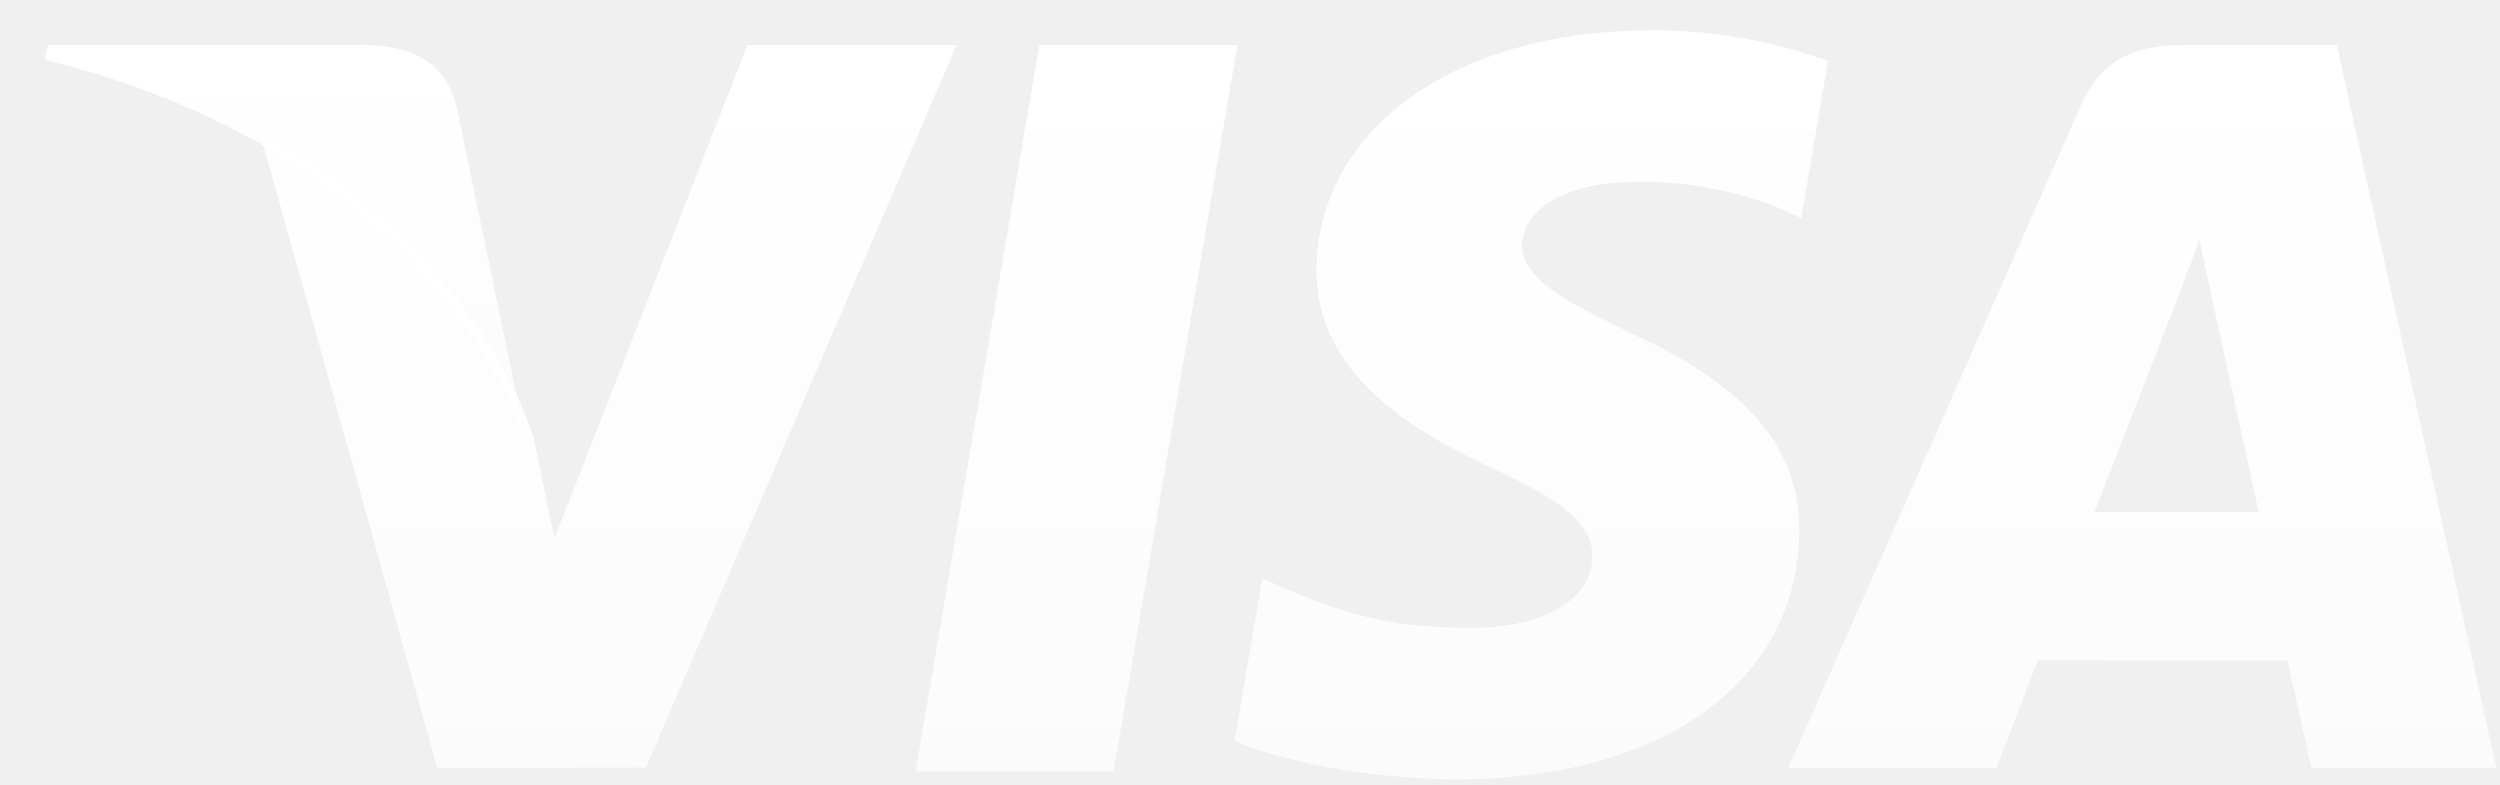
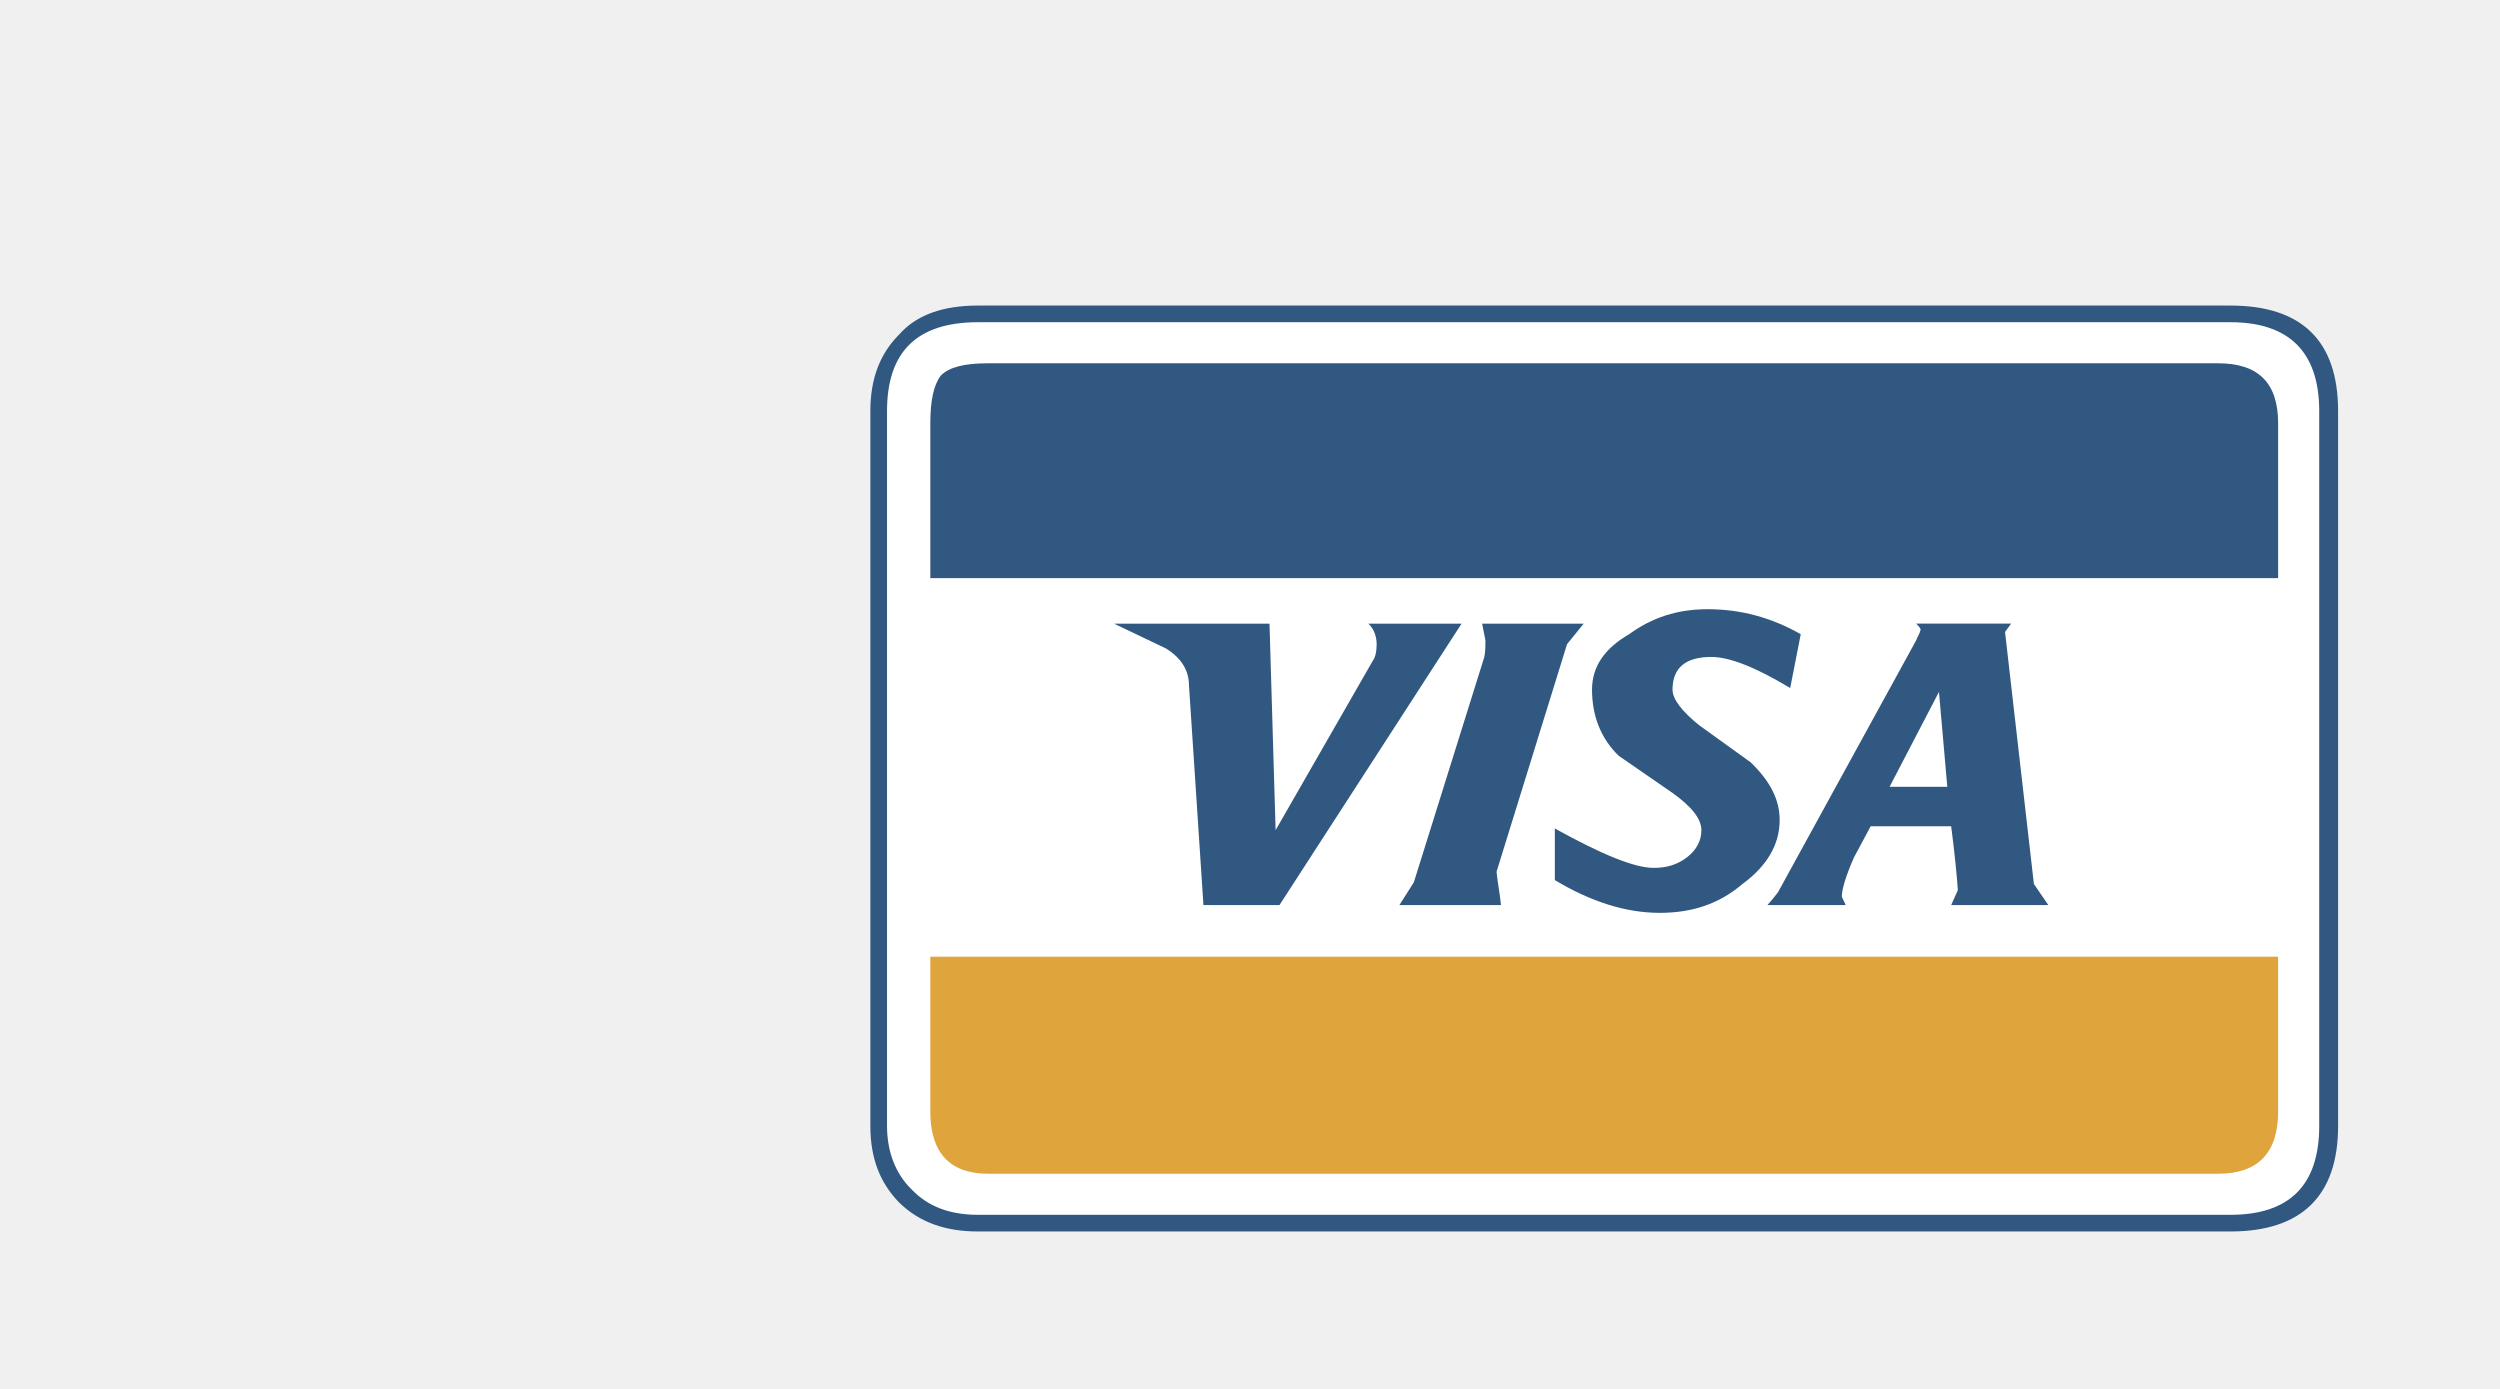
- <svg xmlns="http://www.w3.org/2000/svg" width="51" height="16" viewBox="0 0 51 16" fill="none">
-   <path d="M18.678 15.738L21.204 0.918H25.244L22.717 15.738H18.678ZM37.292 1.243C36.133 0.823 34.909 0.612 33.676 0.62C29.689 0.62 26.881 2.628 26.857 5.506C26.835 7.633 28.862 8.819 30.392 9.527C31.963 10.253 32.491 10.716 32.483 11.364C32.473 12.356 31.229 12.809 30.07 12.809C28.454 12.809 27.597 12.582 26.271 12.032L25.752 11.797L25.186 15.111C26.128 15.524 27.871 15.882 29.679 15.9C33.921 15.9 36.674 13.916 36.706 10.843C36.721 9.159 35.647 7.877 33.318 6.821C31.908 6.14 31.044 5.679 31.053 4.986C31.053 4.371 31.785 3.713 33.364 3.713C34.399 3.69 35.428 3.883 36.383 4.28L36.745 4.451L37.292 1.243ZM47.67 0.918H44.562C43.599 0.918 42.879 1.181 42.456 2.141L36.483 15.663H40.734C40.734 15.663 41.415 13.864 41.571 13.47L46.666 13.476C46.784 13.987 47.15 15.663 47.15 15.663H50.924L47.67 0.918ZM42.728 10.445C43.062 9.592 44.336 6.307 44.336 6.307C44.312 6.347 44.667 5.45 44.87 4.894L45.144 6.171C45.144 6.171 45.916 9.704 46.077 10.445H42.728ZM15.25 0.918L11.309 10.989L10.89 8.942C10.156 6.583 7.87 4.027 5.315 2.747L8.918 15.663L13.177 15.658L19.514 0.918H15.231" fill="url(#paint0_linear_48_48)" />
-   <path d="M7.454 0.917H0.976L0.924 1.225C5.986 2.451 9.335 5.412 10.726 8.969L9.311 2.163C9.067 1.226 8.359 0.947 7.482 0.914" fill="url(#paint1_linear_48_48)" />
-   <defs>
-     <linearGradient id="paint0_linear_48_48" x1="28.119" y1="0.62" x2="28.119" y2="15.9" gradientUnits="userSpaceOnUse">
-       <stop stop-color="white" />
-       <stop offset="1" stop-color="white" stop-opacity="0.75" />
-     </linearGradient>
-     <linearGradient id="paint1_linear_48_48" x1="5.825" y1="0.914" x2="5.825" y2="8.969" gradientUnits="userSpaceOnUse">
-       <stop stop-color="white" />
-       <stop offset="1" stop-color="white" stop-opacity="0.75" />
-     </linearGradient>
-   </defs>
+ <svg xmlns="http://www.w3.org/2000/svg" width="90" height="50" viewBox="0 0 90 150" fill="none">
+   <path fill-rule="evenodd" clip-rule="evenodd" d="M4.533 45.614C4.533 38.986 9.905 33.614 16.533 33.614H149.982C156.609 33.614 161.982 38.986 161.982 45.614V120.386C161.982 127.014 156.609 132.386 149.982 132.386H16.533C9.905 132.386 4.533 127.014 4.533 120.386V45.614Z" fill="white" />
+   <path fill-rule="evenodd" clip-rule="evenodd" d="M162.514 44.391C162.514 36.777 158.557 33 150.882 33H15.631C11.795 33 8.977 34.019 7.118 36.117C5.02 38.216 4 40.913 4 44.391V121.609C4 125.086 5.02 127.724 7.118 129.882C9.277 131.981 12.035 133 15.631 133H150.882C158.557 133 162.514 129.164 162.514 121.61V44.391ZM150.882 34.799C157.237 34.799 160.475 38.036 160.475 44.391V121.609C160.475 128.023 157.237 131.2 150.882 131.2H15.631C12.573 131.2 10.236 130.301 8.497 128.503C6.699 126.763 5.8 124.365 5.8 121.608V44.391C5.8 38.036 8.977 34.799 15.631 34.799H150.882Z" fill="#315881" />
+   <path fill-rule="evenodd" clip-rule="evenodd" d="M16.71 39.235C14.132 39.235 12.513 39.654 11.614 40.554C10.835 41.574 10.476 43.252 10.476 45.71V62.436H156.038V45.71C156.038 41.334 153.879 39.235 149.563 39.235H16.71Z" fill="#315881" />
+   <path fill-rule="evenodd" clip-rule="evenodd" d="M10.476 120.05C10.476 124.485 12.573 126.764 16.71 126.764H149.563C153.879 126.764 156.038 124.486 156.038 120.05V103.323H10.476V120.05Z" fill="#DFA43B" />
+   <path fill-rule="evenodd" clip-rule="evenodd" d="M58.677 69.571C58.677 70.35 58.557 70.949 58.258 71.37L47.766 89.655L47.106 67.353H30.32L35.955 70.05C37.573 71.07 38.413 72.388 38.413 74.067L39.971 97.749H48.184L67.85 67.353H57.778C58.377 67.892 58.677 68.731 58.677 69.571ZM126.544 68.251L127.202 67.352H116.95C117.309 67.711 117.429 67.891 117.429 68.011C117.308 68.49 117.069 68.79 116.95 69.15L102.022 96.367C101.663 96.847 101.302 97.267 100.883 97.748H109.336L108.916 96.848C108.916 96.068 109.336 94.63 110.235 92.592L112.034 89.234H120.727C121.088 92.052 121.328 94.391 121.447 96.13L120.727 97.748H131.219L129.66 95.47L126.544 68.251ZM120.308 84.978H114.073L119.408 74.726L120.308 84.978ZM94.408 65.794C91.172 65.794 88.413 66.693 85.955 68.491C83.257 70.05 81.938 72.029 81.938 74.487C81.938 77.305 82.897 79.763 84.815 81.621L90.632 85.638C92.731 87.137 93.75 88.456 93.75 89.655C93.75 90.794 93.209 91.813 92.191 92.593C91.172 93.372 90.031 93.731 88.593 93.731C86.495 93.731 82.898 92.234 77.922 89.476V95.051C81.819 97.389 85.597 98.589 89.253 98.589C92.731 98.589 95.668 97.629 98.187 95.471C100.885 93.492 102.203 91.155 102.203 88.577C102.203 86.417 101.243 84.439 99.085 82.341L93.508 78.324C91.652 76.825 90.632 75.506 90.632 74.487C90.632 72.15 92.01 70.95 94.829 70.95C96.747 70.95 99.565 72.029 103.341 74.308L104.481 68.492C101.302 66.692 98.006 65.794 94.408 65.794ZM72.106 97.748C71.986 96.489 71.746 95.351 71.626 94.151L79.24 69.571L81.039 67.353H70.068C70.188 67.892 70.308 68.612 70.428 69.151C70.428 69.691 70.428 70.351 70.308 70.95L62.694 95.29L61.135 97.749H72.106V97.748Z" fill="#315881" />
</svg>
